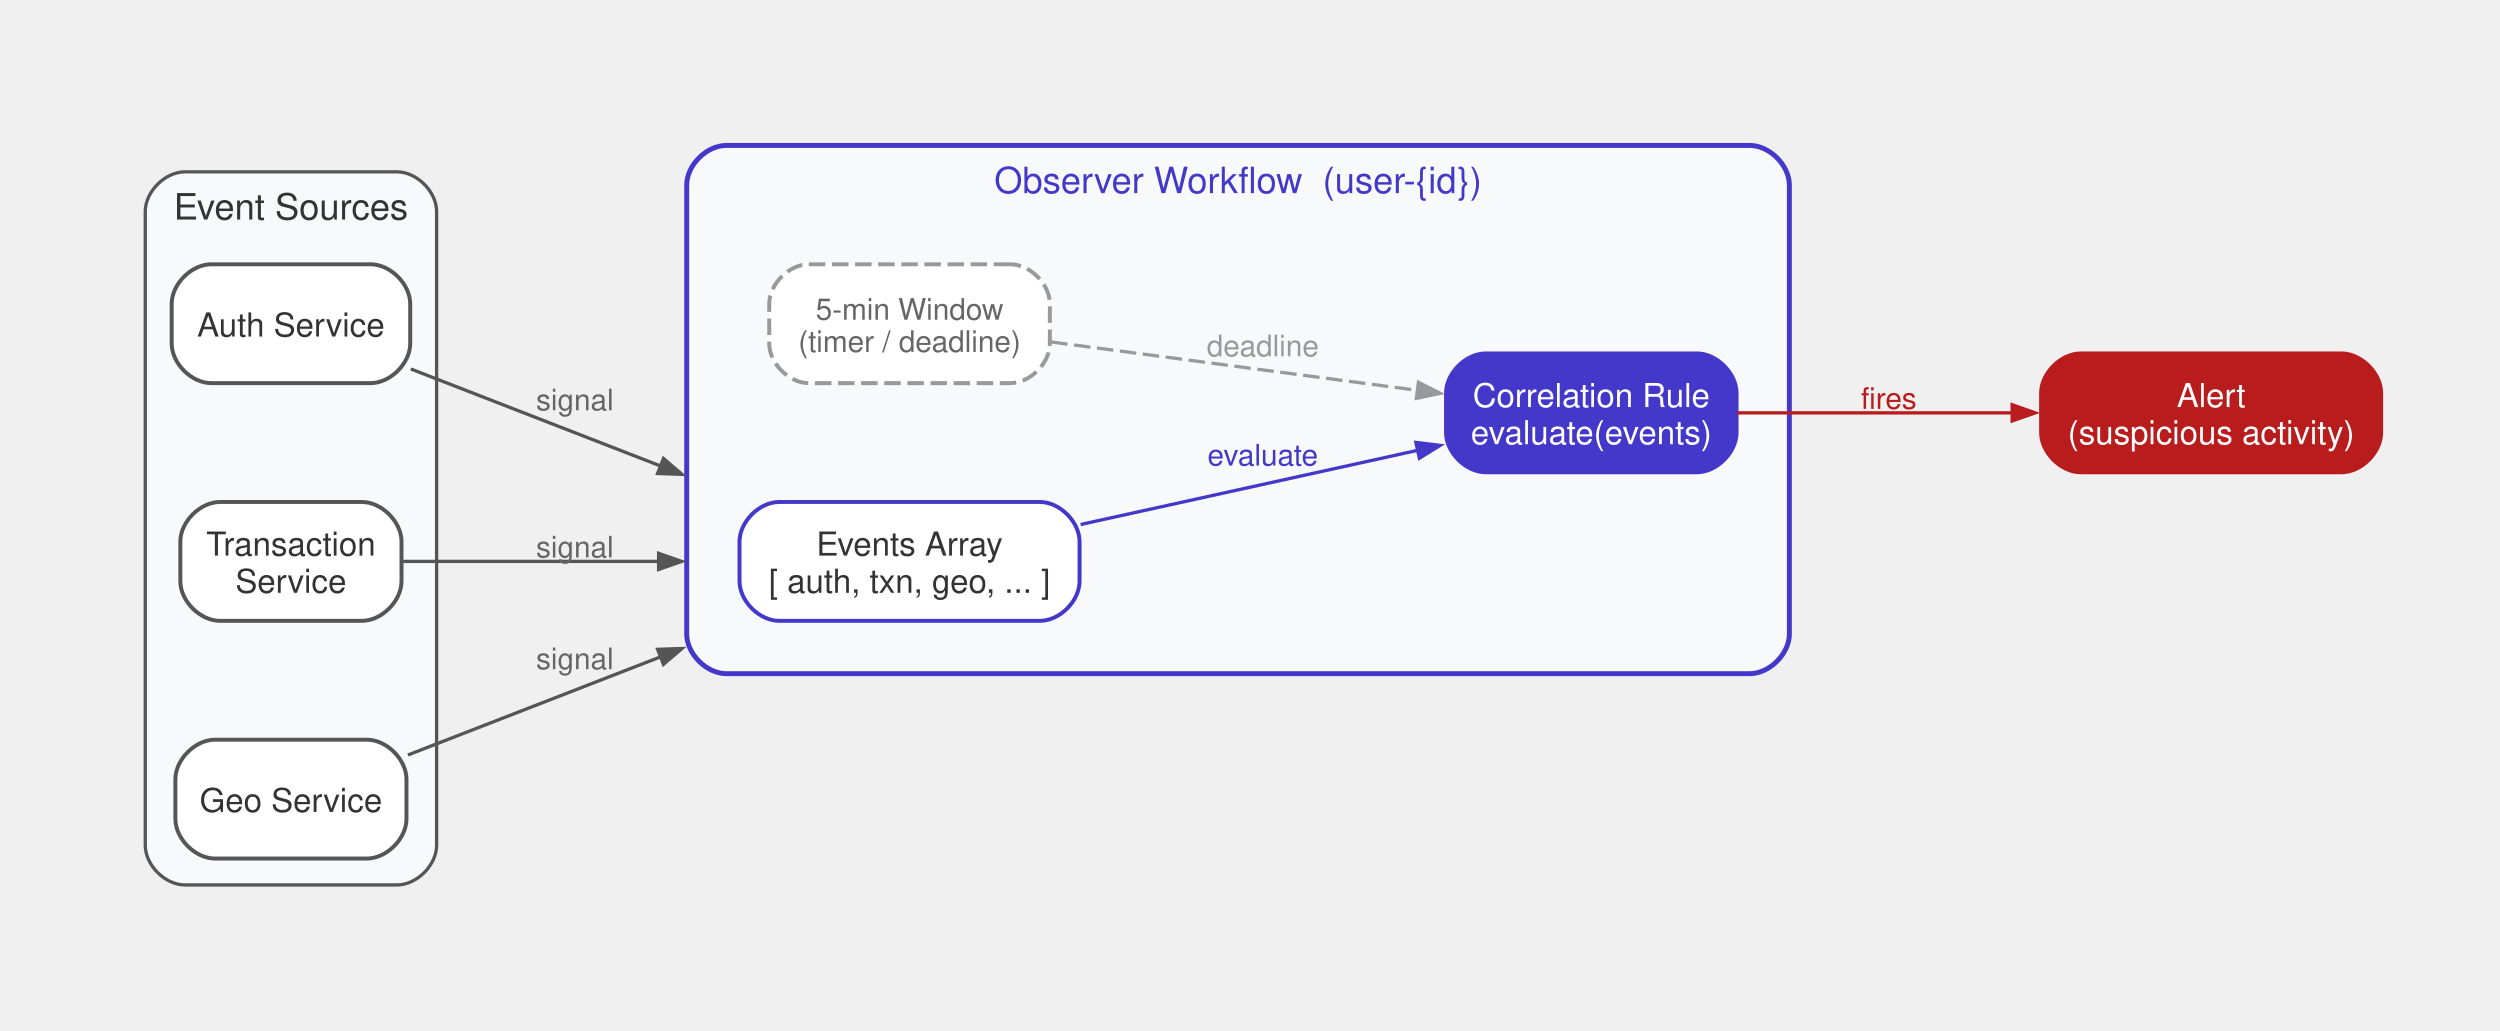
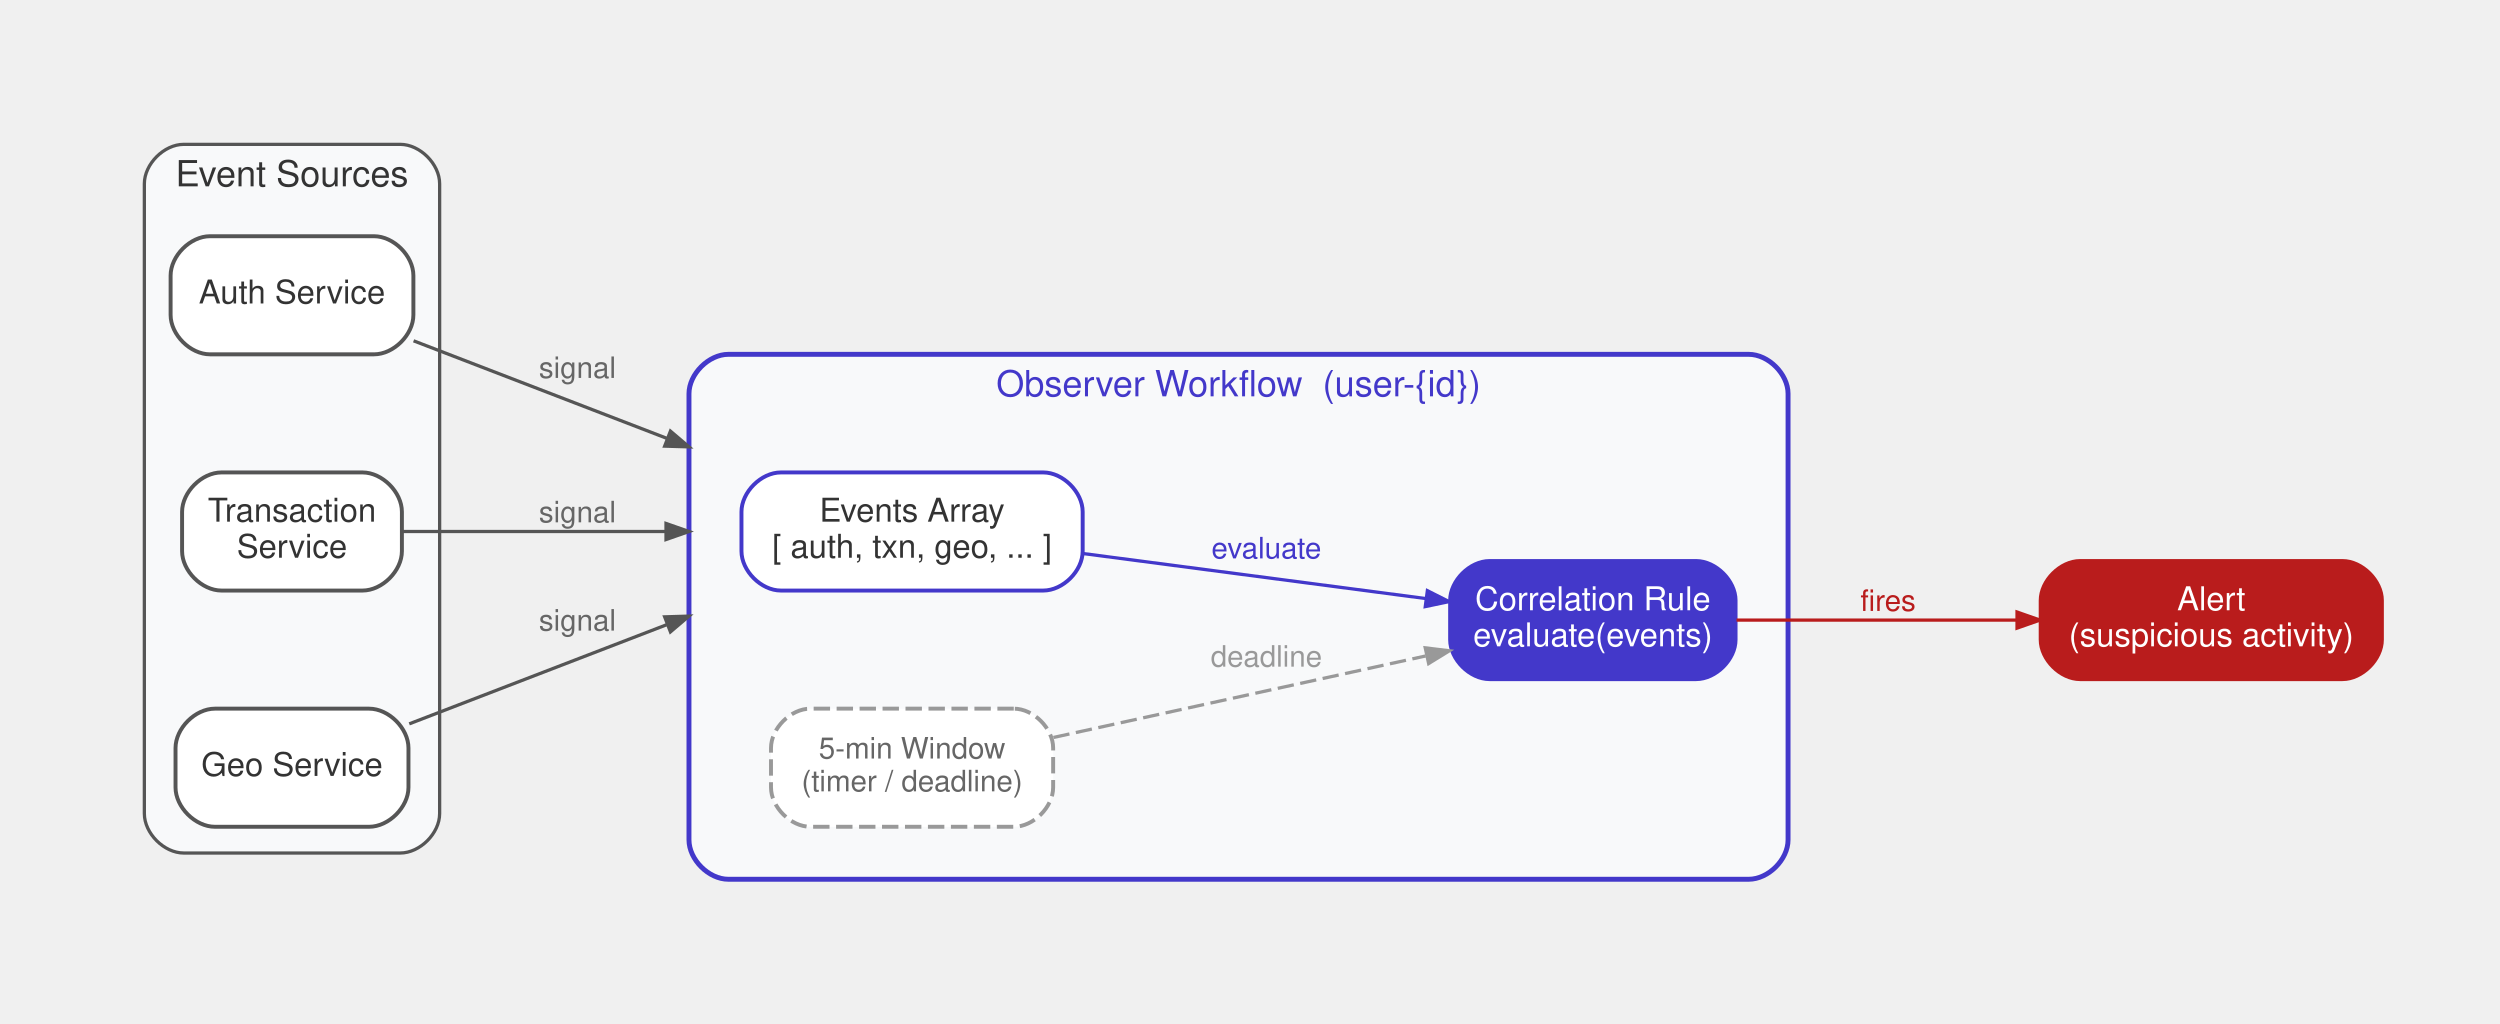
- <svg xmlns="http://www.w3.org/2000/svg" width="757pt" height="312pt" viewBox="0.00 0.00 757.25 312.00">
+ <svg xmlns="http://www.w3.org/2000/svg" width="762pt" height="312pt" viewBox="0.00 0.00 762.00 312.00">
  <g id="graph0" class="graph" transform="scale(1 1) rotate(0) translate(36 276)">
    <g id="clust1" class="cluster">
-       <path fill="#f8f9fa" stroke="#555555" d="M20,-8C20,-8 84.25,-8 84.25,-8 90.25,-8 96.25,-14 96.25,-20 96.25,-20 96.25,-212 96.25,-212 96.25,-218 90.25,-224 84.25,-224 84.25,-224 20,-224 20,-224 14,-224 8,-218 8,-212 8,-212 8,-20 8,-20 8,-14 14,-8 20,-8" />
-       <text text-anchor="middle" x="52.12" y="-209.55" font-family="Helvetica,sans-Serif" font-size="11.00" fill="#333333">Event Sources</text>
+       <path fill="#f8f9fa" stroke="#555555" d="M20,-16C20,-16 86,-16 86,-16 92,-16 98,-22 98,-28 98,-28 98,-220 98,-220 98,-226 92,-232 86,-232 86,-232 20,-232 20,-232 14,-232 8,-226 8,-220 8,-220 8,-28 8,-28 8,-22 14,-16 20,-16" />
+       <text text-anchor="middle" x="53" y="-219.2" font-family="Helvetica,sans-Serif" font-size="11.00" fill="#333333">Event Sources</text>
    </g>
    <g id="clust2" class="cluster">
-       <path fill="#f8f9fa" stroke="#4338ca" stroke-width="1.5" d="M184,-72C184,-72 494,-72 494,-72 500,-72 506,-78 506,-84 506,-84 506,-220 506,-220 506,-226 500,-232 494,-232 494,-232 184,-232 184,-232 178,-232 172,-226 172,-220 172,-220 172,-84 172,-84 172,-78 178,-72 184,-72" />
-       <text text-anchor="middle" x="339" y="-217.55" font-family="Helvetica,sans-Serif" font-size="11.00" fill="#4338ca">Observer Workflow  (user-{id})</text>
+       <path fill="#f8f9fa" stroke="#4338ca" stroke-width="1.5" d="M186,-8C186,-8 497,-8 497,-8 503,-8 509,-14 509,-20 509,-20 509,-156 509,-156 509,-162 503,-168 497,-168 497,-168 186,-168 186,-168 180,-168 174,-162 174,-156 174,-156 174,-20 174,-20 174,-14 180,-8 186,-8" />
+       <text text-anchor="middle" x="341.5" y="-155.2" font-family="Helvetica,sans-Serif" font-size="11.00" fill="#4338ca">Observer Workflow  (user-{id})</text>
    </g>
    <g id="node1" class="node">
-       <path fill="#ffffff" stroke="#555555" stroke-width="1.2" d="M76.25,-196C76.25,-196 28,-196 28,-196 22,-196 16,-190 16,-184 16,-184 16,-172 16,-172 16,-166 22,-160 28,-160 28,-160 76.25,-160 76.25,-160 82.25,-160 88.25,-166 88.25,-172 88.25,-172 88.25,-184 88.25,-184 88.25,-190 82.25,-196 76.25,-196" />
-       <text text-anchor="middle" x="52.12" y="-174.12" font-family="Helvetica,sans-Serif" font-size="10.00" fill="#333333">Auth Service</text>
+       <path fill="#ffffff" stroke="#555555" stroke-width="1.2" d="M78,-204C78,-204 28,-204 28,-204 22,-204 16,-198 16,-192 16,-192 16,-180 16,-180 16,-174 22,-168 28,-168 28,-168 78,-168 78,-168 84,-168 90,-174 90,-180 90,-180 90,-192 90,-192 90,-198 84,-204 78,-204" />
+       <text text-anchor="middle" x="53" y="-183.5" font-family="Helvetica,sans-Serif" font-size="10.00" fill="#333333">Auth Service</text>
    </g>
    <g id="node4" class="node">
-       <path fill="#ffffff" stroke="#4338ca" stroke-width="1.2" d="M279,-124C279,-124 200,-124 200,-124 194,-124 188,-118 188,-112 188,-112 188,-100 188,-100 188,-94 194,-88 200,-88 200,-88 279,-88 279,-88 285,-88 291,-94 291,-100 291,-100 291,-112 291,-112 291,-118 285,-124 279,-124" />
-       <text text-anchor="middle" x="239.5" y="-107.75" font-family="Helvetica,sans-Serif" font-size="10.00" fill="#333333">Events Array</text>
-       <text text-anchor="middle" x="239.5" y="-96.5" font-family="Helvetica,sans-Serif" font-size="10.00" fill="#333333">[ auth, txn, geo, ... ]</text>
+       <path fill="#ffffff" stroke="#4338ca" stroke-width="1.2" d="M282,-132C282,-132 202,-132 202,-132 196,-132 190,-126 190,-120 190,-120 190,-108 190,-108 190,-102 196,-96 202,-96 202,-96 282,-96 282,-96 288,-96 294,-102 294,-108 294,-108 294,-120 294,-120 294,-126 288,-132 282,-132" />
+       <text text-anchor="middle" x="242" y="-117" font-family="Helvetica,sans-Serif" font-size="10.00" fill="#333333">Events Array</text>
+       <text text-anchor="middle" x="242" y="-106" font-family="Helvetica,sans-Serif" font-size="10.00" fill="#333333">[ auth, txn, geo, ... ]</text>
    </g>
    <g id="edge1" class="edge">
-       <path fill="none" stroke="#555555" d="M88.43,-164.29C109.9,-155.95 138.13,-144.98 164.32,-134.81" />
-       <polygon fill="#555555" stroke="#555555" points="164.96,-137.19 170.59,-132.37 163.18,-132.63 164.96,-137.19" />
-       <text text-anchor="middle" x="138.12" y="-151.77" font-family="Helvetica,sans-Serif" font-size="9.00" fill="#666666">  signal  </text>
+       <path fill="none" stroke="#555555" d="M90.06,-172.12C111.97,-163.68 140.75,-152.6 167.31,-142.37" />
+       <polygon fill="#555555" stroke="#555555" points="168.35,-144.6 174,-139.8 166.59,-140.02 168.35,-144.6" />
+       <text text-anchor="middle" x="140" y="-160.8" font-family="Helvetica,sans-Serif" font-size="9.00" fill="#666666">  signal  </text>
    </g>
    <g id="node2" class="node">
-       <path fill="#ffffff" stroke="#555555" stroke-width="1.2" d="M73.62,-124C73.62,-124 30.62,-124 30.62,-124 24.63,-124 18.62,-118 18.62,-112 18.62,-112 18.62,-100 18.62,-100 18.62,-94 24.62,-88 30.62,-88 30.62,-88 73.62,-88 73.62,-88 79.62,-88 85.62,-94 85.62,-100 85.62,-100 85.62,-112 85.62,-112 85.62,-118 79.62,-124 73.62,-124" />
-       <text text-anchor="middle" x="52.12" y="-107.75" font-family="Helvetica,sans-Serif" font-size="10.00" fill="#333333">Transaction</text>
-       <text text-anchor="middle" x="52.12" y="-96.5" font-family="Helvetica,sans-Serif" font-size="10.00" fill="#333333">Service</text>
+       <path fill="#ffffff" stroke="#555555" stroke-width="1.2" d="M74.5,-132C74.5,-132 31.5,-132 31.5,-132 25.5,-132 19.5,-126 19.5,-120 19.5,-120 19.5,-108 19.5,-108 19.5,-102 25.5,-96 31.5,-96 31.5,-96 74.5,-96 74.5,-96 80.5,-96 86.5,-102 86.5,-108 86.5,-108 86.5,-120 86.5,-120 86.5,-126 80.5,-132 74.5,-132" />
+       <text text-anchor="middle" x="53" y="-117" font-family="Helvetica,sans-Serif" font-size="10.00" fill="#333333">Transaction</text>
+       <text text-anchor="middle" x="53" y="-106" font-family="Helvetica,sans-Serif" font-size="10.00" fill="#333333">Service</text>
    </g>
    <g id="edge2" class="edge">
-       <path fill="none" stroke="#555555" d="M85.84,-106C107.42,-106 136.61,-106 163.68,-106" />
-       <polygon fill="#555555" stroke="#555555" points="163.49,-108.45 170.49,-106 163.49,-103.55 163.49,-108.45" />
-       <text text-anchor="middle" x="138.12" y="-107.2" font-family="Helvetica,sans-Serif" font-size="9.00" fill="#666666">  signal  </text>
+       <path fill="none" stroke="#555555" d="M86.57,-114C108.77,-114 139.08,-114 166.97,-114" />
+       <polygon fill="#555555" stroke="#555555" points="167,-116.45 174,-114 167,-111.55 167,-116.45" />
+       <text text-anchor="middle" x="140" y="-116.8" font-family="Helvetica,sans-Serif" font-size="9.00" fill="#666666">  signal  </text>
    </g>
    <g id="node3" class="node">
-       <path fill="#ffffff" stroke="#555555" stroke-width="1.2" d="M75.12,-52C75.12,-52 29.13,-52 29.13,-52 23.13,-52 17.12,-46 17.12,-40 17.12,-40 17.12,-28 17.12,-28 17.12,-22 23.12,-16 29.12,-16 29.12,-16 75.12,-16 75.12,-16 81.12,-16 87.12,-22 87.12,-28 87.12,-28 87.12,-40 87.12,-40 87.12,-46 81.12,-52 75.12,-52" />
-       <text text-anchor="middle" x="52.12" y="-30.12" font-family="Helvetica,sans-Serif" font-size="10.00" fill="#333333">Geo Service</text>
+       <path fill="#ffffff" stroke="#555555" stroke-width="1.2" d="M76.5,-60C76.5,-60 29.5,-60 29.5,-60 23.5,-60 17.5,-54 17.5,-48 17.5,-48 17.5,-36 17.5,-36 17.5,-30 23.5,-24 29.5,-24 29.5,-24 76.5,-24 76.5,-24 82.5,-24 88.5,-30 88.5,-36 88.5,-36 88.5,-48 88.5,-48 88.5,-54 82.5,-60 76.5,-60" />
+       <text text-anchor="middle" x="53" y="-39.5" font-family="Helvetica,sans-Serif" font-size="10.00" fill="#333333">Geo Service</text>
    </g>
    <g id="edge3" class="edge">
-       <path fill="none" stroke="#555555" d="M87.56,-47.37C109.1,-55.74 137.71,-66.85 164.22,-77.15" />
-       <polygon fill="#555555" stroke="#555555" points="163.18,-79.37 170.59,-79.62 164.95,-74.81 163.18,-79.37" />
-       <text text-anchor="middle" x="138.12" y="-73.36" font-family="Helvetica,sans-Serif" font-size="9.00" fill="#666666">  signal  </text>
+       <path fill="none" stroke="#555555" d="M88.74,-55.37C110.77,-63.86 140.13,-75.16 167.18,-85.58" />
+       <polygon fill="#555555" stroke="#555555" points="166.59,-87.98 174,-88.21 168.35,-83.4 166.59,-87.98" />
+       <text text-anchor="middle" x="140" y="-83.8" font-family="Helvetica,sans-Serif" font-size="9.00" fill="#666666">  signal  </text>
    </g>
    <g id="node6" class="node">
-       <path fill="#4338ca" stroke="#4338ca" stroke-width="1.2" d="M478,-169C478,-169 414,-169 414,-169 408,-169 402,-163 402,-157 402,-157 402,-145 402,-145 402,-139 408,-133 414,-133 414,-133 478,-133 478,-133 484,-133 490,-139 490,-145 490,-145 490,-157 490,-157 490,-163 484,-169 478,-169" />
-       <text text-anchor="middle" x="446" y="-152.75" font-family="Helvetica,sans-Serif" font-size="10.00" fill="#ffffff">Correlation Rule</text>
-       <text text-anchor="middle" x="446" y="-141.5" font-family="Helvetica,sans-Serif" font-size="10.00" fill="#ffffff">evaluate(events)</text>
+       <path fill="#4338ca" stroke="#4338ca" stroke-width="1.2" d="M481,-105C481,-105 418,-105 418,-105 412,-105 406,-99 406,-93 406,-93 406,-81 406,-81 406,-75 412,-69 418,-69 418,-69 481,-69 481,-69 487,-69 493,-75 493,-81 493,-81 493,-93 493,-93 493,-99 487,-105 481,-105" />
+       <text text-anchor="middle" x="449.5" y="-90" font-family="Helvetica,sans-Serif" font-size="10.00" fill="#ffffff">Correlation Rule</text>
+       <text text-anchor="middle" x="449.5" y="-79" font-family="Helvetica,sans-Serif" font-size="10.00" fill="#ffffff">evaluate(events)</text>
    </g>
    <g id="edge5" class="edge">
-       <path fill="none" stroke="#4338ca" d="M291.31,-117.18C322.48,-124.04 362.26,-132.79 393.54,-139.68" />
-       <polygon fill="#4338ca" stroke="#4338ca" points="392.87,-142.04 400.24,-141.15 393.93,-137.25 392.87,-142.04" />
-       <text text-anchor="middle" x="346.5" y="-135.05" font-family="Helvetica,sans-Serif" font-size="9.00" fill="#4338ca">  evaluate  </text>
+       <path fill="none" stroke="#4338ca" d="M294.06,-107.29C326,-103.09 366.95,-97.72 398.65,-93.55" />
+       <polygon fill="#4338ca" stroke="#4338ca" points="399.06,-95.97 405.68,-92.63 398.42,-91.11 399.06,-95.97" />
+       <text text-anchor="middle" x="350" y="-105.8" font-family="Helvetica,sans-Serif" font-size="9.00" fill="#4338ca">  evaluate  </text>
    </g>
    <g id="node5" class="node">
-       <path fill="#ffffff" stroke="#999999" stroke-width="1.2" stroke-dasharray="5,2" d="M270,-196C270,-196 209,-196 209,-196 203,-196 197,-190 197,-184 197,-184 197,-172 197,-172 197,-166 203,-160 209,-160 209,-160 270,-160 270,-160 276,-160 282,-166 282,-172 282,-172 282,-184 282,-184 282,-190 276,-196 270,-196" />
-       <text text-anchor="middle" x="239.5" y="-179.2" font-family="Helvetica,sans-Serif" font-size="9.00" fill="#666666">5-min Window</text>
-       <text text-anchor="middle" x="239.5" y="-169.45" font-family="Helvetica,sans-Serif" font-size="9.00" fill="#666666">(timer / deadline)</text>
+       <path fill="#ffffff" stroke="#999999" stroke-width="1.2" stroke-dasharray="5,2" d="M273,-60C273,-60 211,-60 211,-60 205,-60 199,-54 199,-48 199,-48 199,-36 199,-36 199,-30 205,-24 211,-24 211,-24 273,-24 273,-24 279,-24 285,-30 285,-36 285,-36 285,-48 285,-48 285,-54 279,-60 273,-60" />
+       <text text-anchor="middle" x="242" y="-44.8" font-family="Helvetica,sans-Serif" font-size="9.00" fill="#666666">5-min Window</text>
+       <text text-anchor="middle" x="242" y="-34.8" font-family="Helvetica,sans-Serif" font-size="9.00" fill="#666666">(timer / deadline)</text>
    </g>
    <g id="edge4" class="edge">
-       <path fill="none" stroke="#999999" stroke-dasharray="5,2" d="M282.38,-172.47C314.62,-168.21 359.33,-162.31 393.71,-157.77" />
-       <polygon fill="#999999" stroke="#999999" points="393.65,-160.25 400.27,-156.91 393.01,-155.39 393.65,-160.25" />
-       <text text-anchor="middle" x="346.5" y="-168.12" font-family="Helvetica,sans-Serif" font-size="9.00" fill="#999999">  deadline  </text>
+       <path fill="none" stroke="#999999" stroke-dasharray="5,2" d="M285.08,-51.22C317.97,-58.42 363.78,-68.45 398.53,-76.06" />
+       <polygon fill="#999999" stroke="#999999" points="398.41,-78.54 405.77,-77.64 399.45,-73.75 398.41,-78.54" />
+       <text text-anchor="middle" x="350" y="-72.8" font-family="Helvetica,sans-Serif" font-size="9.00" fill="#999999">  deadline  </text>
    </g>
    <g id="node7" class="node">
-       <path fill="#b91c1c" stroke="#b91c1c" stroke-width="1.2" d="M673.25,-169C673.25,-169 594.25,-169 594.25,-169 588.25,-169 582.25,-163 582.25,-157 582.25,-157 582.25,-145 582.25,-145 582.25,-139 588.25,-133 594.25,-133 594.25,-133 673.25,-133 673.25,-133 679.25,-133 685.25,-139 685.25,-145 685.25,-145 685.25,-157 685.25,-157 685.25,-163 679.25,-169 673.25,-169" />
-       <text text-anchor="middle" x="633.75" y="-152.75" font-family="Helvetica,sans-Serif" font-size="10.00" fill="#ffffff">Alert</text>
-       <text text-anchor="middle" x="633.75" y="-141.5" font-family="Helvetica,sans-Serif" font-size="10.00" fill="#ffffff">(suspicious activity)</text>
+       <path fill="#b91c1c" stroke="#b91c1c" stroke-width="1.2" d="M678,-105C678,-105 598,-105 598,-105 592,-105 586,-99 586,-93 586,-93 586,-81 586,-81 586,-75 592,-69 598,-69 598,-69 678,-69 678,-69 684,-69 690,-75 690,-81 690,-81 690,-93 690,-93 690,-99 684,-105 678,-105" />
+       <text text-anchor="middle" x="638" y="-90" font-family="Helvetica,sans-Serif" font-size="10.00" fill="#ffffff">Alert</text>
+       <text text-anchor="middle" x="638" y="-79" font-family="Helvetica,sans-Serif" font-size="10.00" fill="#ffffff">(suspicious activity)</text>
    </g>
    <g id="edge6" class="edge">
-       <path fill="none" stroke="#b91c1c" d="M490.08,-151C514.95,-151 546.57,-151 573.72,-151" />
-       <polygon fill="#b91c1c" stroke="#b91c1c" points="573.48,-153.45 580.48,-151 573.48,-148.55 573.48,-153.45" />
-       <text text-anchor="middle" x="536.12" y="-152.2" font-family="Helvetica,sans-Serif" font-size="9.00" fill="#b91c1c">  fires  </text>
+       <path fill="none" stroke="#b91c1c" d="M493.29,-87C518.56,-87 550.91,-87 578.51,-87" />
+       <polygon fill="#b91c1c" stroke="#b91c1c" points="578.79,-89.45 585.79,-87 578.79,-84.55 578.79,-89.45" />
+       <text text-anchor="middle" x="539.5" y="-89.8" font-family="Helvetica,sans-Serif" font-size="9.00" fill="#b91c1c">  fires  </text>
    </g>
  </g>
</svg>
